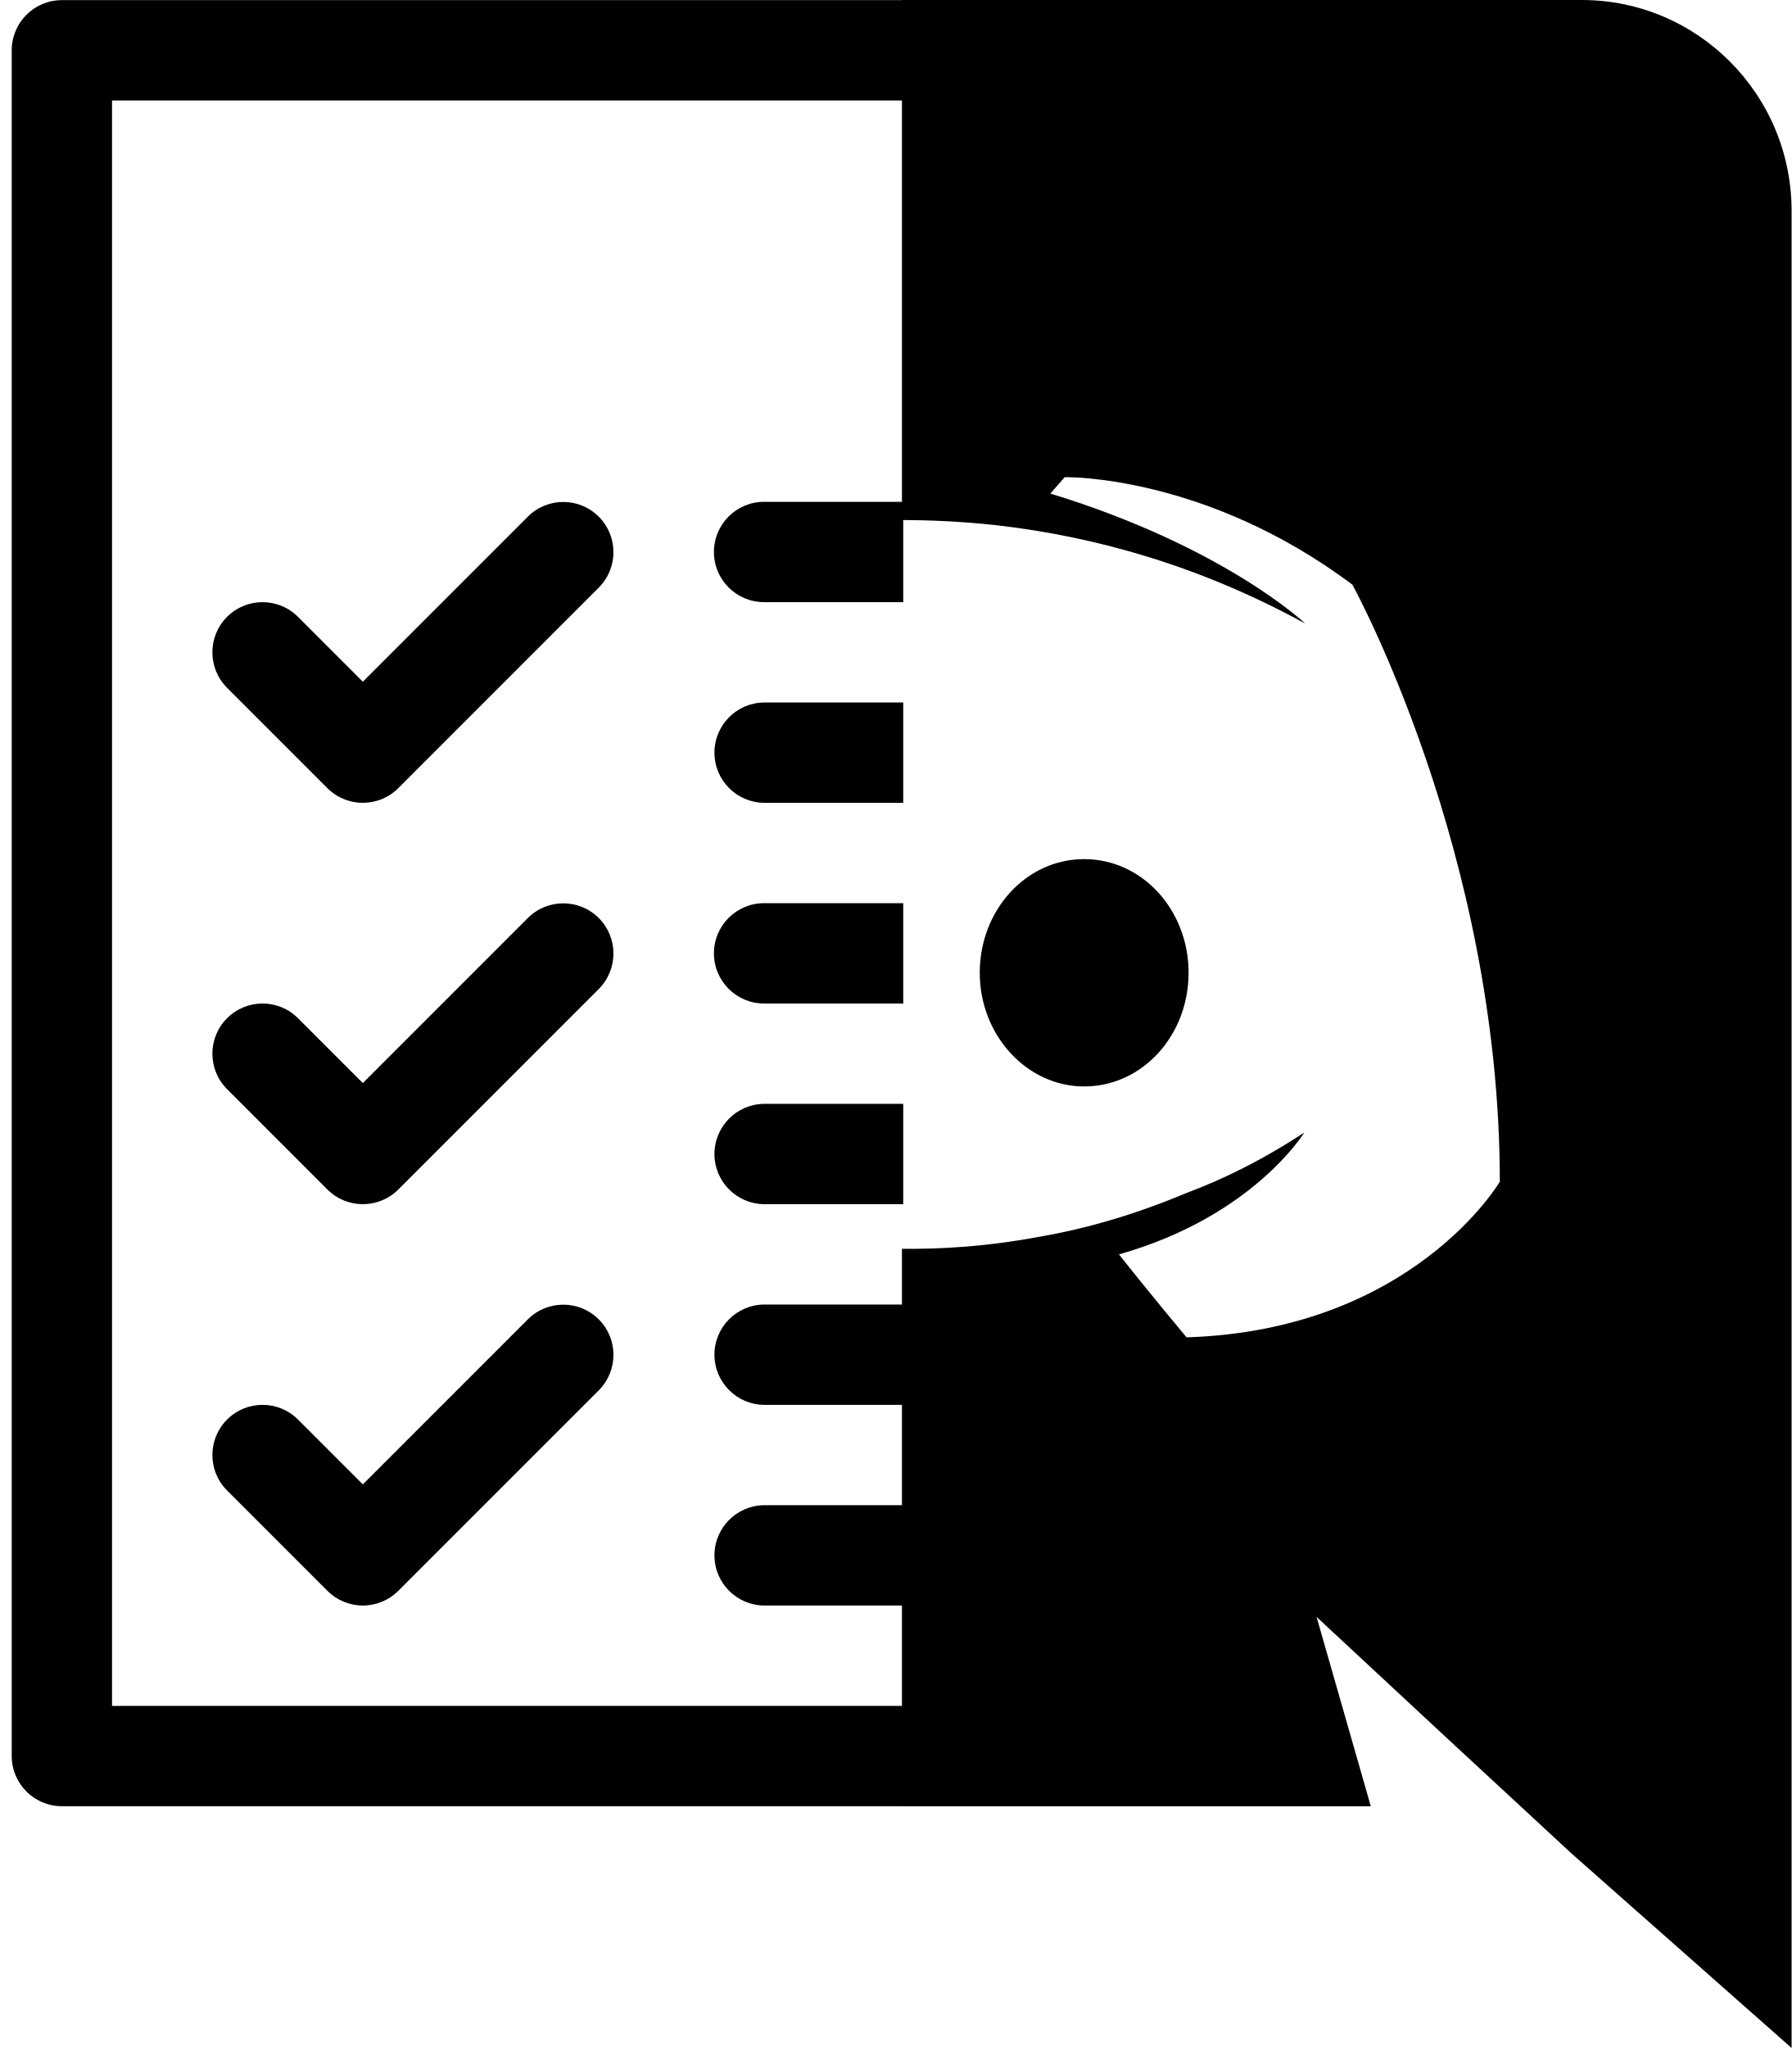
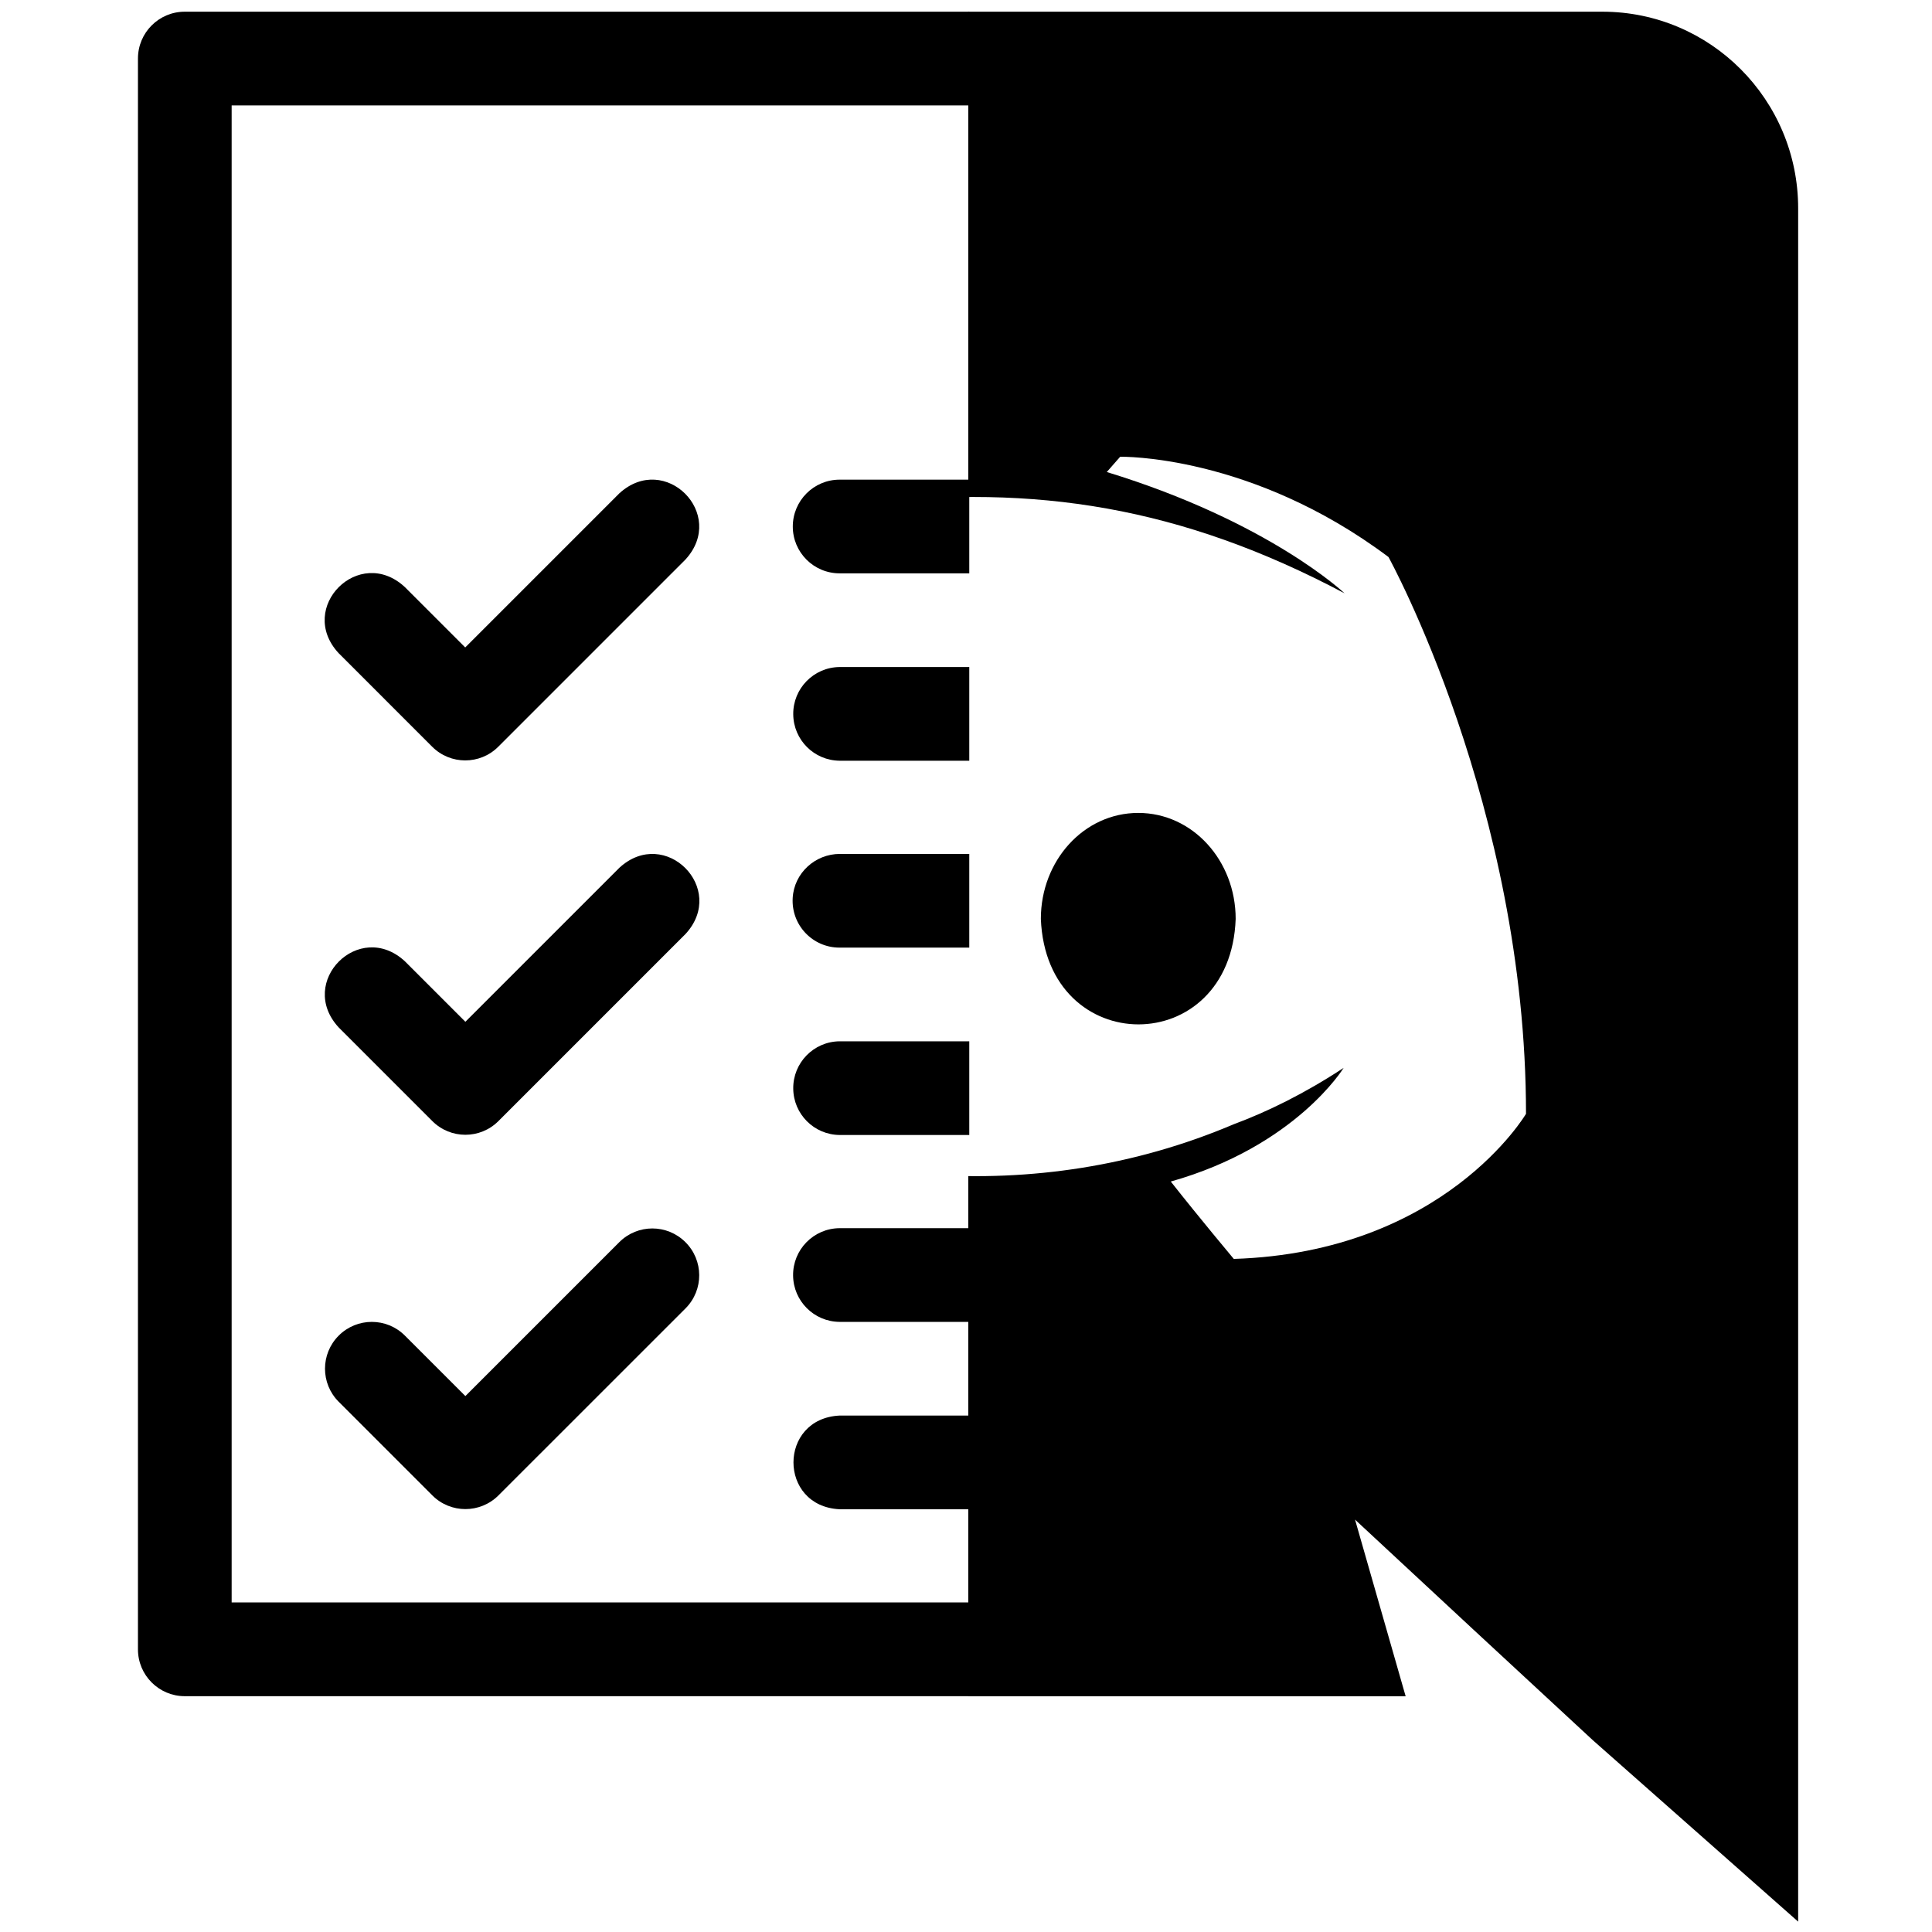
- <svg xmlns="http://www.w3.org/2000/svg" id="Layer_1" data-name="Layer 1" viewBox="0 0 3371.4 3853.02">
-   <defs>
-     <style>.cls-1{fill:none;}.cls-2{clip-path:url(#clip-path);}.cls-3{clip-path:url(#clip-path-2);}</style>
-     <clipPath id="clip-path" transform="translate(-482.32 -164.33)">
-       <rect id="SVGID" class="cls-1" x="182.67" y="121.07" width="1999.33" height="3484.89" />
+ <svg xmlns="http://www.w3.org/2000/svg" xmlns:xlink="http://www.w3.org/1999/xlink" version="1.1" id="Layer_1" x="0px" y="0px" viewBox="0 0 3897.4 3897.4" style="enable-background:new 0 0 3897.4 3897.4;" xml:space="preserve">
+   <style type="text/css">
+ 	.st0{clip-path:url(#SVGID_2_);}
+ 	.st1{clip-path:url(#SVGID_4_);}
+ </style>
+   <g>
+     <defs>
+       <rect id="SVGID_1_" x="-43.7" y="-19.4" width="1999" height="3485" />
+     </defs>
+     <clipPath id="SVGID_2_">
+       <use xlink:href="#SVGID_1_" style="overflow:visible;" />
    </clipPath>
-     <clipPath id="clip-path-2" transform="translate(-482.32 -164.33)">
-       <rect id="SVGID-2" data-name="SVGID" class="cls-1" x="2179.58" y="164.33" width="1685.7" height="3858.67" />
+     <g class="st0">
+       <path d="M2921.3,3327.2V684.3c0-6.3-0.6-12.5-1.9-18.7c-0.9-3.9-2.1-7.7-3.5-11.4c-0.7-2-1.1-4.2-1.9-6.2c-1.8-4.1-4-8.1-6.4-11.9    c-3.5-7-8.7-13-14.1-18.6c0,0-566.1-566.1-566.1-566.1c-4.4-4.4-9.2-8.3-14.3-11.8c-5.4-2.9-10.6-6.3-16.2-8.7    c-2-0.8-4.1-1.2-6.2-1.9c-3.7-1.4-7.6-2.6-11.4-3.5c-6.1-1.2-12.4-1.8-18.7-1.9c0,0-1887.9,0-1887.9,0    c-52.1,0-94.4,42.2-94.4,94.4c0,0,0,3209.2,0,3209.3c0,52.1,42.3,94.4,94.4,94.4c0,0,2454.2,0,2454.2,0    C2879.1,3421.6,2921.3,3379.3,2921.3,3327.2z M2354.3,345.6l244,244h-244V345.6z M2732.3,3232.6h-2265v-3020h1699    c0,0,0,471.6,0,471.6c0,52.1,42.2,94.4,94.3,94.4c0,0,471.7,0,471.7,0L2732.3,3232.6z" />
+       <path d="M1249.3,995.3l-310.8,310.8l-122-122c-92-85-218.5,41.4-133.5,133.4l0,0c0,0,188.8,188.8,188.8,188.8    c36.8,36.9,96.6,36.9,133.4,0c0,0,377.6-377.6,377.6-377.6C1467,1036.9,1341.4,911,1249.3,995.3L1249.3,995.3z" />
+       <path d="M1249.6,1750.4l-310.8,310.8c0,0-122-122-122-122c-92-85-218.5,41.5-133.5,133.5l0,0c0,0,188.8,188.8,188.8,188.8    c36.8,36.9,96.6,36.9,133.4,0c0,0,377.6-377.6,377.6-377.6C1467.3,1792.1,1341.7,1666.1,1249.6,1750.4L1249.6,1750.4z" />
+       <path d="M1249.6,2505.5l-310.8,310.8c0,0-122-122-122-122c-36.9-36.9-96.6-36.9-133.5,0c-36.9,36.9-36.9,96.6,0,133.5    c0,0,188.8,188.8,188.8,188.8c36.8,36.9,96.6,36.9,133.5,0c0,0,377.6-377.5,377.6-377.5c36.7-37.1,36.4-96.8-0.7-133.5    C1345.6,2469,1286.4,2469,1249.6,2505.5L1249.6,2505.5z" />
+       <path d="M1599.3,1062.2c0,52.2,42.3,94.4,94.5,94.4c0,0,756,0,756,0c52.2,0.5,94.9-41.3,95.5-93.5c0.5-52.2-41.3-94.9-93.5-95.5    c-0.5-0.3-757,0.2-758,0C1641.6,967.6,1599.3,1010,1599.3,1062.2z" />
+       <path d="M1693.7,1534.6c0,0,378,0,378,0c124-6,124.1-182.9,0-189c0,0-378,0-378,0c-52.2,0.5-94.1,43.3-93.5,95.5    C1600.7,1492.5,1642.2,1534.1,1693.7,1534.6z" />
+       <path d="M2449.4,1722.6c0,0-755,0-755,0c-50.1,0-92.3,38.6-95.3,88.6c-3.3,54.9,40.2,100.4,94.3,100.4c0,0,755,0,755,0    C2574.6,1906.9,2575.3,1727.9,2449.4,1722.6z" />
+       <path d="M1693.7,2289.6c0,0,378,0,378,0c124-6,124.1-182.9,0-189c0,0-378,0-378,0c-52.2,0.5-94.1,43.3-93.5,95.5    C1600.7,2247.5,1642.2,2289.1,1693.7,2289.6z" />
+       <path d="M2449.4,2477.6c0,0-756,0-756,0c-52.2,0.5-94.1,43.3-93.5,95.5c0.5,51.4,42.1,93,93.5,93.5c0,0,756,0,756,0    C2576,2662.6,2576.3,2481.7,2449.4,2477.6z" />
+       <path d="M2071.7,2855.6c0,0-378,0-378,0c-124,6-124.1,182.9,0,189c0,0,378,0,378,0c52.2-0.5,94.1-43.3,93.5-95.5    C2164.7,2897.7,2123.1,2856.1,2071.7,2855.6z" />
+     </g>
+   </g>
+   <g>
+     <defs>
+       <rect id="SVGID_3_" x="1953.3" y="23.6" width="1685.7" height="3858.7" />
+     </defs>
+     <clipPath id="SVGID_4_">
+       <use xlink:href="#SVGID_3_" style="overflow:visible;" />
    </clipPath>
-   </defs>
-   <g class="cls-2">
-     <path d="M3147.2,3468.08V825.27a93.39,93.39,0,0,0-1.89-18.69,91.51,91.51,0,0,0-3.47-11.44c-.68-2-1.1-4.19-1.93-6.19a89.93,89.93,0,0,0-6.38-11.93c-.83-1.4-1.4-2.91-2.34-4.27a95.53,95.53,0,0,0-11.78-14.34L2553.32,192.32A95.53,95.53,0,0,0,2539,180.54c-1.36-.91-2.87-1.48-4.27-2.34a96,96,0,0,0-11.93-6.38c-2-.83-4.12-1.21-6.19-1.93a91.51,91.51,0,0,0-11.44-3.47,95.74,95.74,0,0,0-18.65-1.85H598.78A94.37,94.37,0,0,0,504.39,259V3468.08a94.38,94.38,0,0,0,94.39,94.38h2454A94.38,94.38,0,0,0,3147.2,3468.08ZM2580.88,486.84l244,244h-244Zm377.55,2886.85H693.16V353.34h1699V825.27a94.37,94.37,0,0,0,94.39,94.38h471.93Z" transform="translate(-482.32 -164.33)" />
-     <path d="M1475.89,1136.06l-310.8,310.8-122-122A94.37,94.37,0,0,0,909.61,1458.3l188.77,188.77a94.35,94.35,0,0,0,133.46,0l377.55-377.55a94.4,94.4,0,0,0-133.5-133.5Z" transform="translate(-482.32 -164.33)" />
-     <path d="M1475.89,1891.15l-310.8,310.79-122-122a94.37,94.37,0,1,0-133.46,133.46l188.77,188.78a94.34,94.34,0,0,0,133.46,0l377.55-377.54a94.4,94.4,0,0,0-133.5-133.5Z" transform="translate(-482.32 -164.33)" />
-     <path d="M1475.89,2646.24,1165.09,2957l-122-122a94.37,94.37,0,1,0-133.46,133.46l188.77,188.77a94.32,94.32,0,0,0,133.46,0l377.55-377.54a94.4,94.4,0,0,0-133.5-133.5Z" transform="translate(-482.32 -164.33)" />
-     <path d="M1825.8,1202.81a94.37,94.37,0,0,0,94.38,94.39h755.09a94.39,94.39,0,1,0,0-188.77H1920.18A94.36,94.36,0,0,0,1825.8,1202.81Z" transform="translate(-482.32 -164.33)" />
-     <path d="M1920.18,1674.74h377.55a94.39,94.39,0,0,0,0-188.77H1920.18a94.39,94.39,0,0,0,0,188.77Z" transform="translate(-482.32 -164.33)" />
-     <path d="M2675.27,1863.51H1920.18a94.39,94.39,0,0,0,0,188.78h755.09a94.39,94.39,0,0,0,0-188.78Z" transform="translate(-482.32 -164.33)" />
-     <path d="M1920.18,2429.83h377.55a94.39,94.39,0,0,0,0-188.77H1920.18a94.39,94.39,0,0,0,0,188.77Z" transform="translate(-482.32 -164.33)" />
-     <path d="M2675.27,2618.6H1920.18a94.39,94.39,0,0,0,0,188.77h755.09a94.39,94.39,0,1,0,0-188.77Z" transform="translate(-482.32 -164.33)" />
-     <path d="M2297.73,2996.15H1920.18a94.39,94.39,0,0,0,0,188.77h377.55a94.39,94.39,0,0,0,0-188.77Z" transform="translate(-482.32 -164.33)" />
-   </g>
-   <g class="cls-3">
-     <path d="M3458.79,164.33H877.26c-217.7,0-394.94,177.24-394.94,396.86V3165.84c0,219.62,177.24,396.86,394.94,396.86H3061.92l-102.1-356.41,246.59,229.26,233.11,215.77,414.2,366V561.19C3853.72,341.57,3676.48,164.33,3458.79,164.33Zm-743.64,2516s-69.35-82.84-127.15-156.05c252.38-71.28,348.7-229.26,348.7-229.26-79,52-154.12,88.62-221.55,113.67-96.32,40.45-188.8,67.43-279.34,82.84-184.95,34.68-354.48,25-499-1.93-109.81-21.19-204.21-52-283.2-82.84-44.31-17.34-92.47-38.53-140.63-65.5-5.78-3.85-11.56-5.78-17.34-9.63a26.89,26.89,0,0,1-7.71-5.78c-34.67-19.27-53.94-32.75-53.94-32.75s92.47,154.12,337.14,227.33c-57.79,73.2-129.08,159.9-129.08,159.9-425.75-13.49-587.58-292.83-587.58-292.83,0-620.34,277.42-1123.16,277.42-1123.16,277.41-208.06,541.35-202.28,541.35-202.28l19.26,23.11c-346.77,100.18-506.67,252.38-506.67,252.38s42.38-23.12,113.66-55.87c206.14-90.55,369.89-115.59,437.32-121.37,11.56-1.93,21.19-3.85,32.75-3.85a1629.78,1629.78,0,0,1,389.16-3.86c183,21.19,379.52,75.14,579.88,184.95,0,0-152.2-144.49-479.7-244.67l27-30.82s263.93-5.78,541.35,202.28c0,0,277.41,502.82,277.41,1123.16C3304.66,2387.53,3140.91,2666.87,2715.15,2680.36Zm-895.83-899.68c-109.81,0-196.5,96.32-196.5,213.84s88.62,213.84,196.5,213.84c109.81,0,196.51-96.32,196.51-213.84,1.92-117.52-86.7-213.84-196.51-213.84m703.18,0c-109.81,0-196.5,96.32-196.5,213.84s88.62,213.84,196.5,213.84c109.81,0,196.5-96.32,196.5-213.84s-86.69-213.84-196.5-213.84" transform="translate(-482.32 -164.33)" />
+     <g class="st1">
+       <path d="M3232.5,23.6H651C433.3,23.6,256,200.8,256,420.4v2604.6c0,219.6,177.2,396.9,394.9,396.9h2184.7l-102.1-356.4    c119.4,111.2,360.1,334.6,479.7,445l414.2,366V420.4C3627.4,200.8,3450.2,23.6,3232.5,23.6z M2488.9,2539.6    c0,0-69.4-82.8-127.1-156.1c252.4-71.3,348.7-229.3,348.7-229.3c-79,52-154.1,88.6-221.6,113.7    c-400.2,170-844.7,122.8-1202.2-67.4c-5.8-3.9-11.6-5.8-17.3-9.6c-2.9-1.4-5.5-3.4-7.7-5.8c-34.7-19.3-53.9-32.8-53.9-32.8    s92.5,154.1,337.1,227.3c-57.8,73.2-129.1,159.9-129.1,159.9c-425.8-13.5-587.6-292.8-587.6-292.8    c0-620.3,277.4-1123.2,277.4-1123.2C1383,915.5,1647,921.3,1647,921.3l19.3,23.1c-346.8,100.2-506.7,252.4-506.7,252.4    c180.6-103.2,452.2-173.9,551-177.2c11.6-1.9,21.2-3.8,32.8-3.8c343.6-39.5,639.1,6,969,181.1c0,0-152.2-144.5-479.7-244.7    l27-30.8c0,0,263.9-5.8,541.3,202.3c0,0,277.4,502.8,277.4,1123.2C3078.4,2246.8,2914.6,2526.1,2488.9,2539.6L2488.9,2539.6z     M1593,1639.9c-109.8,0-196.5,96.3-196.5,213.8c11.4,283.8,382.9,283.6,393,0C1791.5,1736.2,1702.8,1639.9,1593,1639.9     M2296.2,1639.9c-109.8,0-196.5,96.3-196.5,213.8c11.4,283.8,382.9,283.6,393,0C2492.7,1736.2,2406,1639.9,2296.2,1639.9" />
+     </g>
  </g>
</svg>
